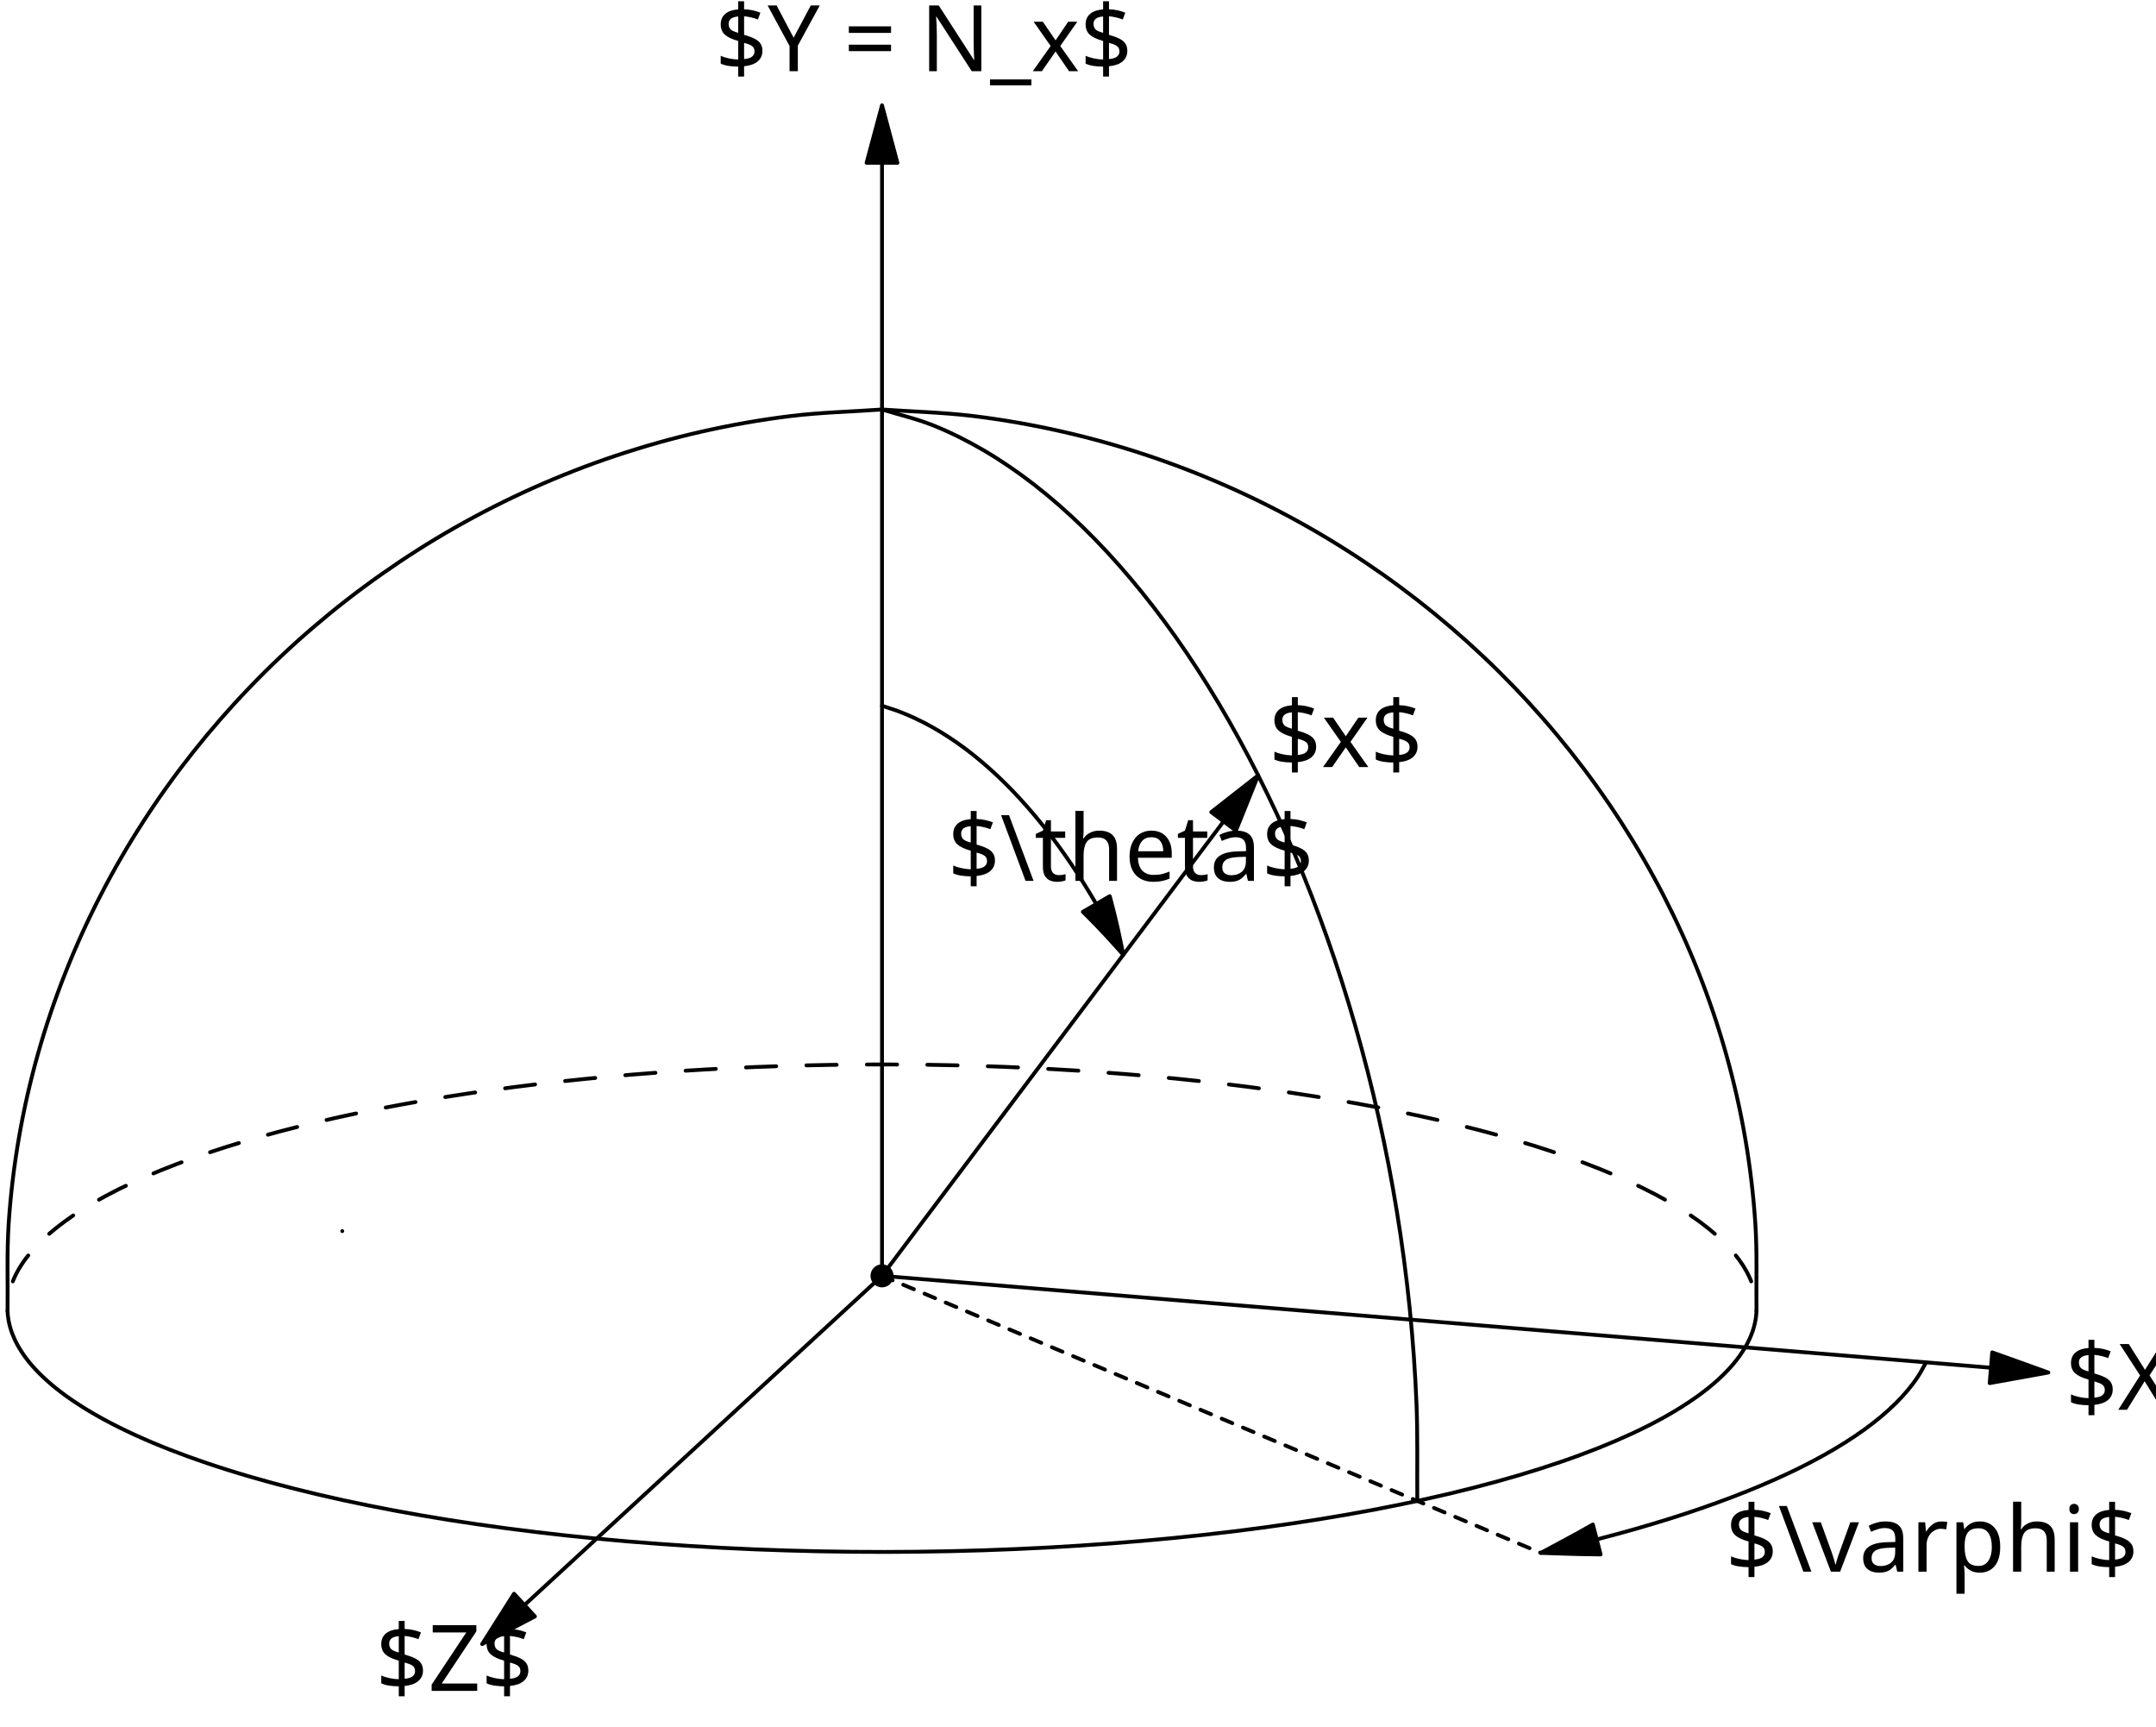
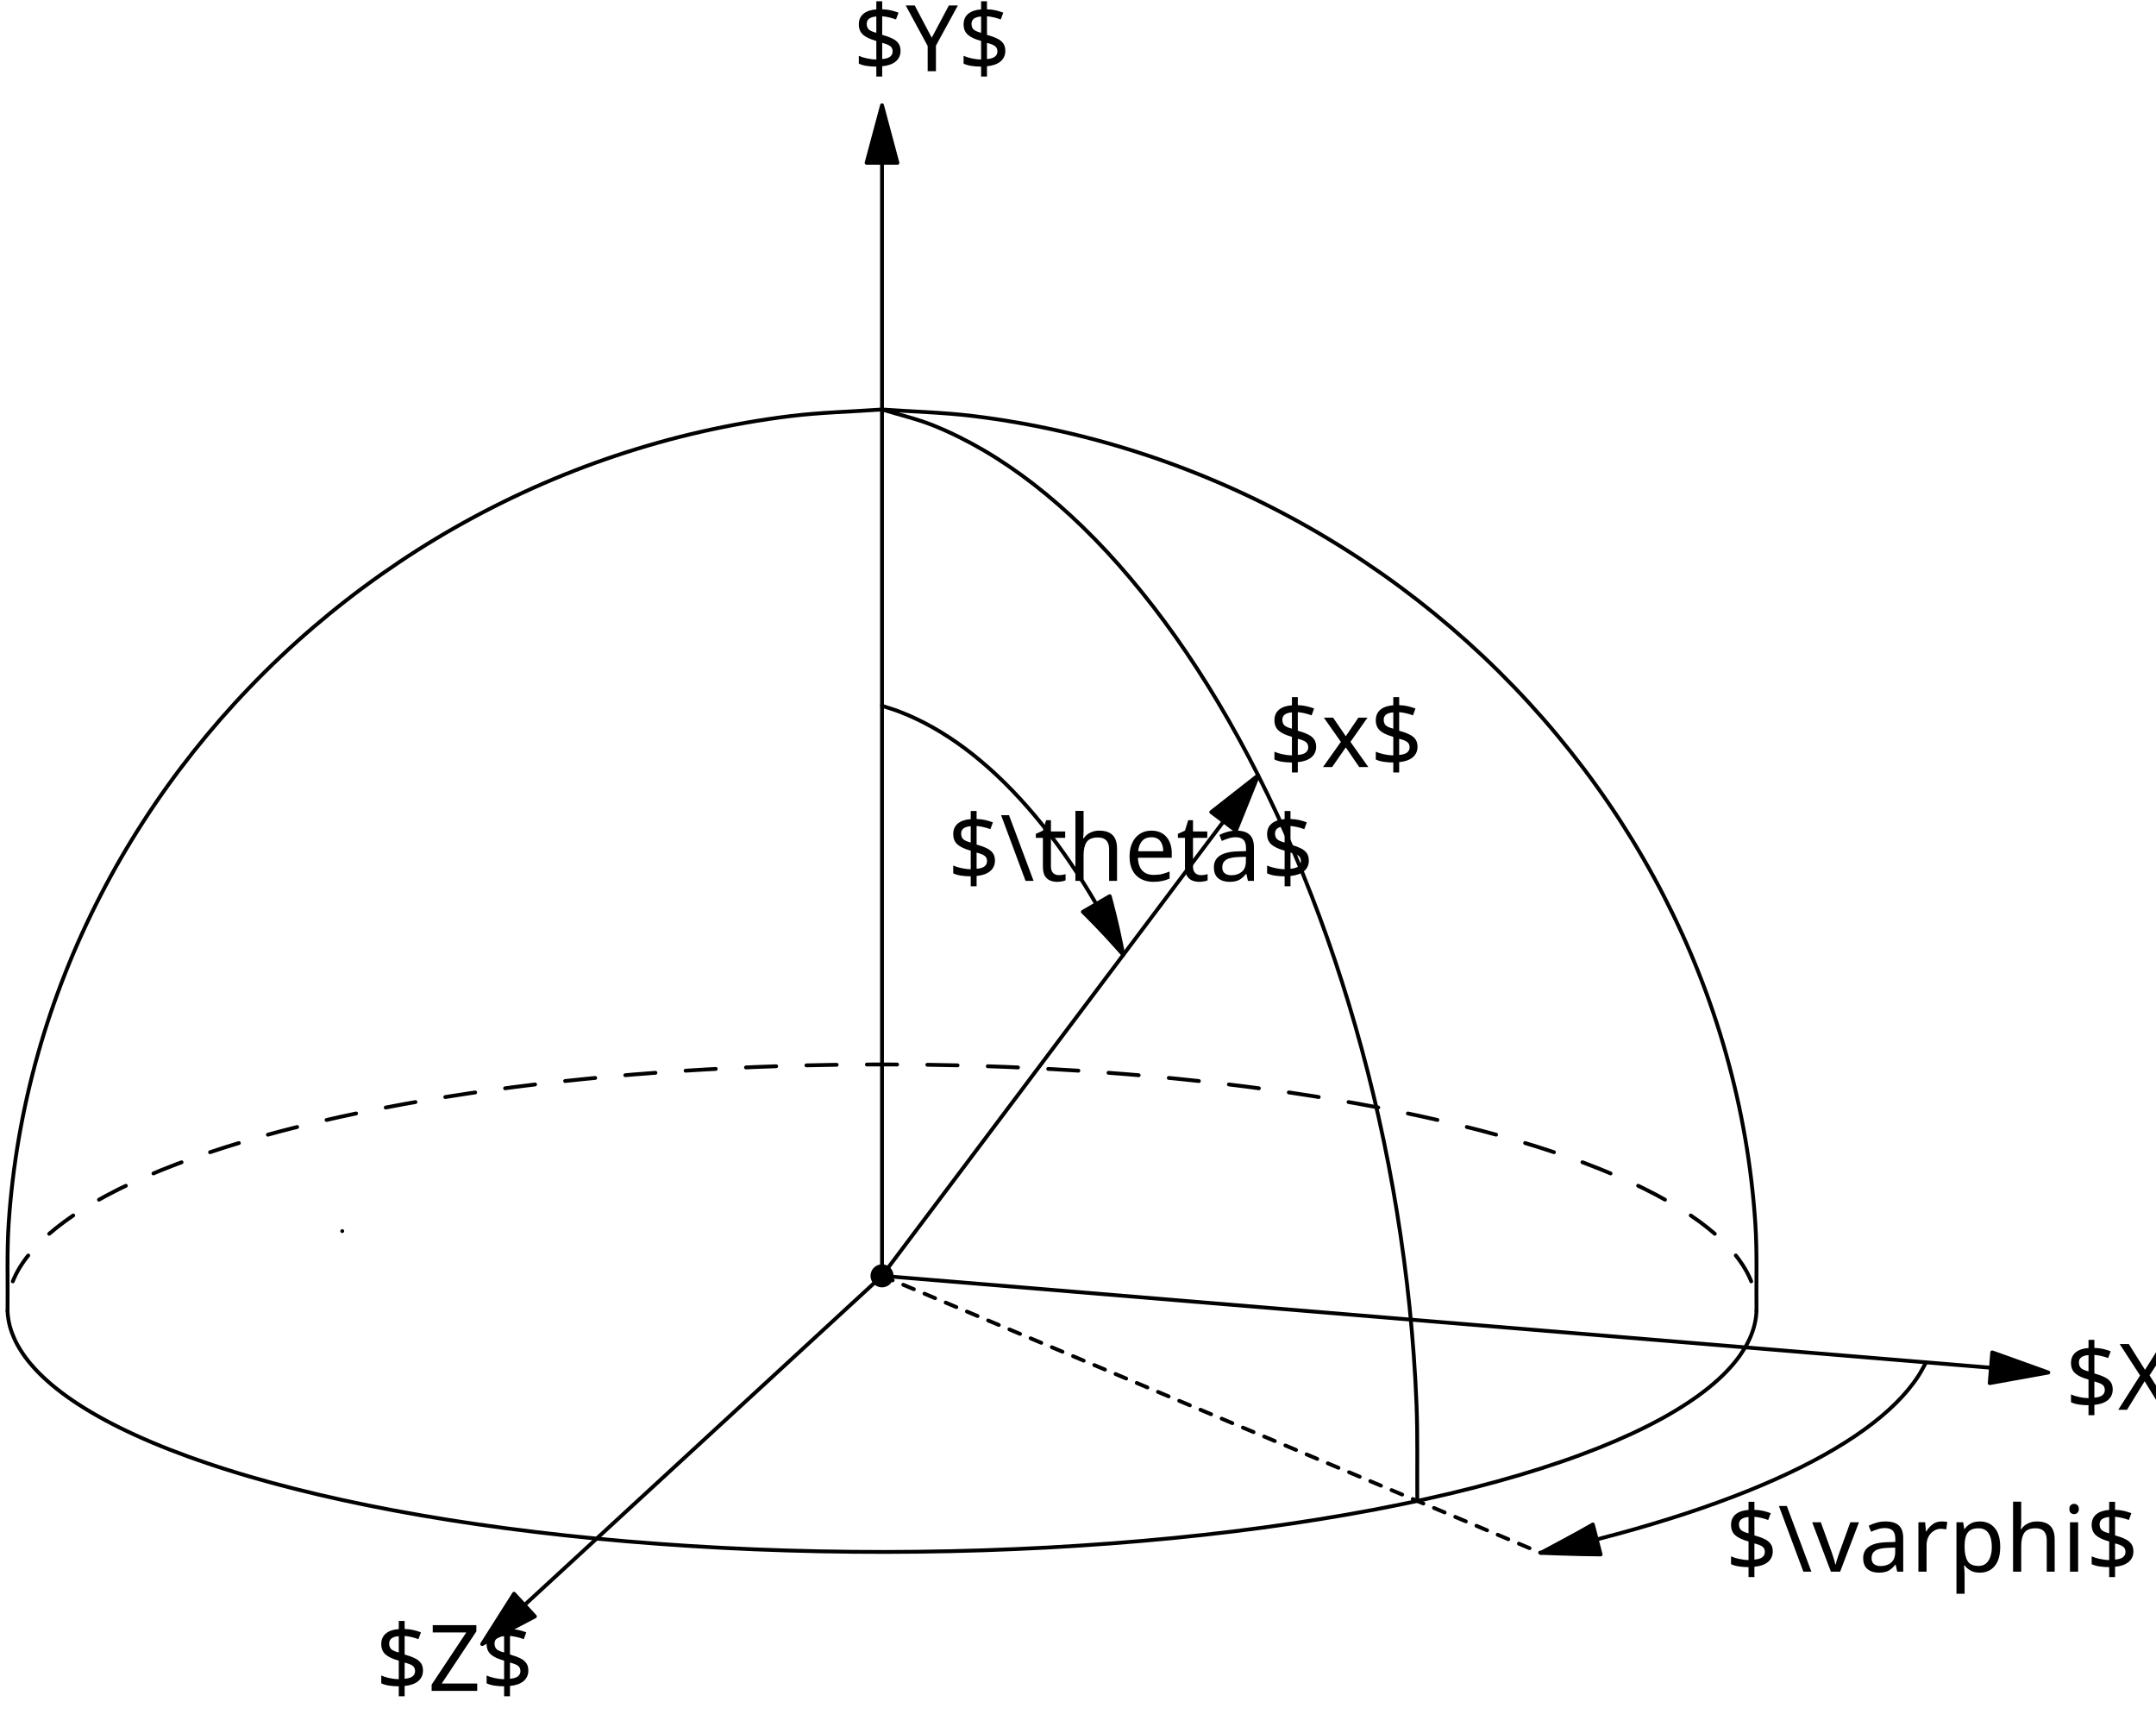
<svg xmlns="http://www.w3.org/2000/svg" width="281pt" height="225pt" viewBox="0 0 281 225" version="1.1" id="svg4643">
  <defs id="defs4647" />
  <g id="surface1">
    <path style="fill:none;stroke-width:5;stroke-linecap:round;stroke-linejoin:round;stroke:rgb(0%,0%,0%);stroke-opacity:1;stroke-miterlimit:10;" d="M 683.555 158.633 L 1149.57 587.617 " transform="matrix(0.1,0,0,-0.1,0,225)" id="path4566" />
    <path style=" stroke:none;fill-rule:nonzero;fill:rgb(0%,0%,0%);fill-opacity:1;" d="M 62.84 214.219 L 69.719 210.617 L 66.996 207.66 L 62.84 214.219 " id="path4568" />
    <path style="fill:none;stroke-width:5;stroke-linecap:round;stroke-linejoin:round;stroke:rgb(0%,0%,0%);stroke-opacity:1;stroke-miterlimit:10;" d="M 628.398 107.812 L 697.188 143.828 L 669.961 173.398 Z M 628.398 107.812 " transform="matrix(0.1,0,0,-0.1,0,225)" id="path4570" />
    <path style="fill:none;stroke-width:5;stroke-linecap:round;stroke-linejoin:round;stroke:rgb(0%,0%,0%);stroke-opacity:1;stroke-miterlimit:10;" d="M 1149.57 2037.852 L 1149.57 587.617 " transform="matrix(0.1,0,0,-0.1,0,225)" id="path4574" />
    <path style=" stroke:none;fill-rule:nonzero;fill:rgb(0%,0%,0%);fill-opacity:1;" d="M 114.957 13.715 L 112.945 21.215 L 116.965 21.215 L 114.957 13.715 " id="path4576" />
    <path style="fill:none;stroke-width:5;stroke-linecap:round;stroke-linejoin:round;stroke:rgb(0%,0%,0%);stroke-opacity:1;stroke-miterlimit:10;" d="M 1149.57 2112.852 L 1129.453 2037.852 L 1169.648 2037.852 Z M 1149.57 2112.852 " transform="matrix(0.1,0,0,-0.1,0,225)" id="path4578" />
    <path style="fill:none;stroke-width:5;stroke-linecap:round;stroke-linejoin:round;stroke:rgb(0%,0%,0%);stroke-opacity:1;stroke-miterlimit:10;" d="M 2594.883 467.852 L 1149.57 587.617 " transform="matrix(0.1,0,0,-0.1,0,225)" id="path4582" />
    <path style=" stroke:none;fill-rule:nonzero;fill:rgb(0%,0%,0%);fill-opacity:1;" d="M 266.965 178.836 L 259.652 176.211 L 259.324 180.219 L 266.965 178.836 " id="path4584" />
    <path style="fill:none;stroke-width:5;stroke-linecap:round;stroke-linejoin:round;stroke:rgb(0%,0%,0%);stroke-opacity:1;stroke-miterlimit:10;" d="M 2669.648 461.641 L 2596.523 487.891 L 2593.242 447.812 Z M 2669.648 461.641 " transform="matrix(0.1,0,0,-0.1,0,225)" id="path4586" />
    <path style="fill:none;stroke-width:5;stroke-linecap:round;stroke-linejoin:round;stroke:rgb(0%,0%,0%);stroke-opacity:1;stroke-dasharray:39.404,39.404;stroke-dashoffset:39.404;stroke-miterlimit:10;" d="M 2289.297 541.914 C 2289.297 544.414 2289.375 546.914 2289.297 549.414 C 2289.18 551.953 2288.945 554.453 2288.633 556.914 C 2288.281 559.414 2287.852 561.914 2287.344 564.414 C 2286.797 566.914 2286.172 569.375 2285.43 571.836 C 2284.688 574.336 2283.828 576.797 2282.891 579.219 C 2281.953 581.719 2280.898 584.141 2279.766 586.562 C 2278.633 589.062 2277.383 591.484 2276.055 593.867 C 2274.688 596.328 2273.242 598.75 2271.719 601.133 C 2270.156 603.594 2268.516 605.977 2266.797 608.359 C 2265.039 610.781 2263.203 613.164 2261.289 615.508 C 2259.336 617.93 2257.305 620.312 2255.195 622.617 C 2253.047 625 2250.859 627.344 2248.555 629.648 C 2246.211 632.031 2243.828 634.375 2241.367 636.641 C 2238.828 639.023 2236.211 641.328 2233.594 643.594 C 2230.859 645.938 2228.086 648.203 2225.273 650.43 C 2222.344 652.773 2219.375 655 2216.406 657.266 C 2211.992 660.352 2207.695 663.555 2203.203 666.562 C 2198.555 669.727 2193.828 672.773 2189.062 675.742 C 2184.102 678.789 2179.062 681.797 2173.984 684.688 C 2168.711 687.695 2163.359 690.625 2157.969 693.477 C 2152.383 696.445 2146.758 699.297 2141.094 702.07 C 2135.234 704.961 2129.297 707.773 2123.359 710.508 C 2117.188 713.32 2111.016 716.055 2104.766 718.711 C 2098.359 721.484 2091.875 724.141 2085.352 726.758 C 2078.672 729.453 2071.953 732.07 2065.195 734.609 C 2058.203 737.227 2051.211 739.766 2044.219 742.227 C 2036.992 744.766 2029.766 747.266 2022.461 749.688 C 2015.039 752.148 2007.539 754.57 2000.039 756.914 C 1992.305 759.297 1984.57 761.641 1976.836 763.906 C 1968.906 766.25 1960.938 768.516 1952.969 770.742 C 1944.766 773.008 1936.602 775.195 1928.398 777.344 C 1920 779.531 1911.562 781.602 1903.125 783.711 C 1894.531 785.781 1885.938 787.891 1877.305 789.883 C 1868.555 791.914 1859.766 793.867 1850.938 795.781 C 1841.992 797.734 1833.047 799.609 1824.102 801.445 C 1815 803.32 1805.898 805.117 1796.758 806.875 C 1787.5 808.672 1778.242 810.391 1768.945 812.07 C 1759.531 813.75 1750.117 815.391 1740.703 816.992 C 1731.172 818.594 1721.602 820.156 1712.031 821.68 C 1702.344 823.203 1692.656 824.688 1682.969 826.133 C 1673.125 827.578 1663.32 828.984 1653.477 830.312 C 1643.555 831.68 1633.594 833.008 1623.633 834.258 C 1613.594 835.547 1603.516 836.797 1593.438 837.969 C 1583.281 839.18 1573.086 840.312 1562.891 841.406 C 1552.617 842.539 1542.344 843.594 1532.031 844.648 C 1521.641 845.664 1511.25 846.641 1500.859 847.578 C 1490.352 848.516 1479.844 849.414 1469.336 850.273 C 1458.789 851.133 1448.164 851.914 1437.578 852.734 C 1426.914 853.477 1416.25 854.219 1405.586 854.922 C 1394.883 855.625 1384.18 856.25 1373.477 856.836 C 1362.734 857.461 1352.031 858.008 1341.289 858.516 C 1330.508 859.023 1319.727 859.492 1308.984 859.922 C 1298.164 860.352 1287.383 860.742 1276.602 861.055 C 1265.781 861.406 1254.961 861.68 1244.141 861.953 C 1233.32 862.188 1222.5 862.422 1211.641 862.578 C 1200.82 862.734 1189.961 862.852 1179.141 862.93 C 1168.281 863.008 1157.422 863.047 1146.602 863.047 C 1135.742 863.047 1124.883 862.969 1114.023 862.891 C 1103.203 862.812 1092.344 862.656 1081.484 862.461 C 1070.664 862.305 1059.805 862.07 1048.984 861.797 C 1038.125 861.523 1027.305 861.211 1016.484 860.859 C 1005.664 860.508 994.844 860.117 984.062 859.688 C 973.242 859.219 962.461 858.75 951.68 858.203 C 940.898 857.695 930.156 857.07 919.375 856.484 C 908.672 855.82 897.969 855.234 887.266 854.531 C 876.602 853.828 865.977 853.086 855.352 852.266 C 844.805 851.484 834.258 850.664 823.75 849.805 C 813.281 848.906 802.852 848.008 792.383 847.031 C 782.031 846.094 771.68 845.078 761.328 844.062 C 751.055 843.008 740.82 841.953 730.547 840.82 C 720.391 839.688 710.273 838.516 700.117 837.305 C 690.078 836.094 680.039 834.844 670 833.555 C 660.078 832.266 650.156 830.938 640.234 829.57 C 630.43 828.203 620.625 826.797 610.82 825.312 C 601.133 823.867 591.484 822.383 581.797 820.82 C 572.227 819.297 562.695 817.734 553.164 816.094 C 543.75 814.492 534.336 812.812 524.961 811.094 C 515.703 809.414 506.445 807.695 497.188 805.859 C 488.047 804.102 478.945 802.266 469.844 800.391 C 460.898 798.516 451.953 796.562 443.008 794.648 C 434.258 792.656 425.469 790.742 416.719 788.672 C 408.125 786.68 399.57 784.609 391.016 782.5 C 382.695 780.43 374.336 778.281 366.016 776.094 C 357.852 773.945 349.727 771.758 341.641 769.453 C 333.711 767.266 325.82 764.961 317.93 762.617 C 310.234 760.352 302.578 758.008 294.922 755.586 C 287.461 753.242 280.039 750.82 272.617 748.32 C 265.391 745.898 258.203 743.398 251.016 740.859 C 244.062 738.359 237.109 735.82 230.195 733.164 C 223.477 730.625 216.797 728.008 210.156 725.312 C 203.711 722.695 197.266 720 190.898 717.227 C 184.688 714.57 178.555 711.797 172.422 708.945 C 166.523 706.211 160.664 703.398 154.805 700.508 C 149.18 697.695 143.594 694.805 138.047 691.836 C 132.734 688.984 127.422 686.016 122.188 683.008 C 117.148 680.078 112.227 676.953 107.227 673.945 C 103.32 671.406 99.375 668.945 95.508 666.328 C 91.797 663.789 88.125 661.211 84.492 658.555 C 81.016 656.016 77.578 653.398 74.219 650.742 C 70.938 648.164 67.773 645.508 64.609 642.812 C 61.602 640.195 58.672 637.539 55.781 634.805 C 53.008 632.148 50.312 629.453 47.695 626.68 C 45.156 624.023 42.695 621.328 40.312 618.516 C 38.047 615.82 35.859 613.086 33.75 610.273 C 31.719 607.539 29.766 604.766 27.93 601.914 C 26.133 599.18 24.453 596.406 22.891 593.516 C 21.367 590.781 19.961 587.93 18.672 585.078 C 17.383 582.266 16.25 579.414 15.234 576.562 C 14.219 573.711 13.359 570.859 12.617 567.969 C 11.875 565.117 11.289 562.227 10.82 559.336 C 10.391 556.445 10.078 553.555 9.922 550.625 C 9.727 547.734 9.844 544.805 9.844 541.914 " transform="matrix(0.1,0,0,-0.1,0,225)" id="path4590" />
    <path style="fill:none;stroke-width:5;stroke-linecap:round;stroke-linejoin:round;stroke:rgb(0%,0%,0%);stroke-opacity:1;stroke-miterlimit:10;" d="M 9.844 541.914 C 9.844 541.328 9.883 540.742 9.922 540.156 C 9.961 539.57 10 538.984 10.039 538.398 C 10.078 537.812 10.117 537.188 10.195 536.602 C 10.234 536.016 10.312 535.43 10.391 534.844 C 10.469 534.258 10.547 533.672 10.625 533.086 C 10.703 532.5 10.781 531.914 10.898 531.328 C 10.977 530.742 11.094 530.156 11.172 529.531 C 11.289 528.945 11.406 528.359 11.523 527.773 C 11.641 527.188 11.758 526.602 11.875 526.016 C 12.031 525.391 12.148 524.805 12.305 524.219 C 12.422 523.633 12.578 523.047 12.734 522.461 C 12.891 521.875 13.047 521.25 13.242 520.664 C 13.398 520.078 13.555 519.492 13.75 518.906 C 13.906 518.32 14.102 517.695 14.297 517.109 C 14.492 516.523 14.688 515.938 14.883 515.352 C 15.078 514.727 15.312 514.141 15.508 513.555 C 16.992 510 18.32 506.406 20 502.93 C 21.758 499.297 23.711 495.781 25.82 492.344 C 28.008 488.711 30.391 485.195 32.891 481.758 C 35.547 478.125 38.359 474.648 41.328 471.211 C 44.414 467.617 47.656 464.141 51.016 460.742 C 54.609 457.188 58.281 453.711 62.07 450.352 C 66.055 446.758 70.195 443.32 74.414 440 C 78.867 436.484 83.438 433.047 88.086 429.727 C 93.008 426.25 98.008 422.852 103.086 419.609 C 108.438 416.133 113.906 412.773 119.414 409.531 C 125.195 406.133 131.094 402.812 137.031 399.609 C 143.32 396.211 149.609 392.969 156.016 389.805 C 162.695 386.484 169.492 383.281 176.289 380.156 C 183.438 376.875 190.664 373.711 197.891 370.664 C 205.508 367.461 213.125 364.336 220.82 361.328 C 228.867 358.203 236.992 355.234 245.078 352.188 C 253.555 349.219 262.031 346.133 270.547 343.281 C 279.414 340.273 288.281 337.383 297.188 334.609 C 306.445 331.68 315.703 328.906 325 326.172 C 334.648 323.359 344.297 320.664 353.945 318.008 C 363.945 315.312 373.945 312.695 383.984 310.156 C 394.336 307.539 404.688 305.039 415.078 302.578 C 425.781 300.078 436.484 297.656 447.227 295.312 C 458.242 292.891 469.297 290.586 480.352 288.359 C 491.719 286.055 503.086 283.867 514.492 281.719 C 526.172 279.531 537.852 277.422 549.57 275.43 C 561.523 273.359 573.516 271.367 585.547 269.453 C 597.812 267.539 610.078 265.664 622.383 263.867 C 634.922 262.031 647.5 260.312 660.039 258.633 C 672.852 256.953 685.703 255.312 698.516 253.789 C 711.562 252.227 724.648 250.742 737.734 249.297 C 751.016 247.891 764.336 246.602 777.656 245.234 C 791.172 244.023 804.648 242.734 818.164 241.562 C 831.797 240.43 845.469 239.336 859.102 238.359 C 872.852 237.344 886.641 236.406 900.43 235.547 C 914.297 234.688 928.203 233.867 942.07 233.164 C 956.055 232.422 970.039 231.797 984.023 231.211 C 998.047 230.664 1012.109 230.156 1026.172 229.727 C 1040.273 229.297 1054.375 228.945 1068.516 228.672 C 1082.656 228.398 1096.797 228.164 1110.938 228.047 C 1125.117 227.891 1139.258 227.852 1153.438 227.852 C 1167.617 227.852 1181.797 227.969 1195.938 228.125 C 1210.117 228.281 1224.258 228.516 1238.398 228.828 C 1252.539 229.141 1266.641 229.492 1280.742 229.961 C 1294.805 230.43 1308.867 230.938 1322.969 231.562 C 1336.953 232.148 1350.938 232.812 1364.922 233.555 C 1378.828 234.336 1392.734 235.156 1406.641 236.055 C 1420.43 236.914 1434.219 237.969 1448.008 238.945 C 1461.641 240.039 1475.312 241.055 1488.945 242.266 C 1502.383 243.438 1515.82 244.688 1529.258 245.977 C 1542.5 247.305 1555.703 248.672 1568.945 250.117 C 1581.914 251.562 1594.922 253.086 1607.891 254.648 C 1620.664 256.211 1633.398 257.852 1646.133 259.57 C 1658.633 261.25 1671.133 263.008 1683.594 264.883 C 1695.82 266.68 1708.047 268.555 1720.234 270.547 C 1732.188 272.461 1744.102 274.453 1756.016 276.562 C 1767.695 278.594 1779.297 280.703 1790.938 282.891 C 1802.266 285.039 1813.594 287.266 1824.883 289.609 C 1835.898 291.875 1846.875 294.18 1857.852 296.641 C 1868.555 298.984 1879.219 301.445 1889.844 303.945 C 1900.195 306.406 1910.508 308.984 1920.82 311.602 C 1930.82 314.141 1940.781 316.797 1950.703 319.531 C 1960.352 322.188 1969.922 324.922 1979.531 327.773 C 1988.789 330.508 1997.969 333.438 2007.188 336.25 C 2016.016 339.18 2024.883 341.992 2033.672 345 C 2042.109 347.891 2050.508 350.859 2058.867 353.945 C 2066.875 356.914 2074.844 359.961 2082.773 363.086 C 2090.352 366.094 2097.891 369.219 2105.391 372.422 C 2112.539 375.508 2119.648 378.672 2126.719 381.953 C 2133.438 385.078 2140.117 388.281 2146.719 391.602 C 2153.008 394.766 2159.258 398.047 2165.43 401.406 C 2171.289 404.609 2177.07 407.93 2182.812 411.367 C 2188.242 414.609 2193.594 417.969 2198.867 421.445 C 2203.867 424.727 2208.789 428.086 2213.633 431.602 C 2218.203 434.922 2222.695 438.359 2227.07 441.875 C 2231.211 445.234 2235.273 448.672 2239.219 452.266 C 2242.891 455.625 2246.523 459.102 2250 462.695 C 2253.281 466.094 2256.445 469.609 2259.492 473.203 C 2262.344 476.641 2265.117 480.156 2267.695 483.789 C 2270.117 487.227 2272.266 490.859 2274.531 494.375 C 2275.117 495.391 2275.703 496.367 2276.25 497.383 C 2276.797 498.359 2277.305 499.336 2277.812 500.352 C 2278.32 501.367 2278.828 502.344 2279.297 503.359 C 2279.766 504.336 2280.234 505.312 2280.703 506.328 C 2281.133 507.305 2281.562 508.32 2281.953 509.297 C 2282.383 510.273 2282.773 511.289 2283.125 512.266 C 2283.516 513.281 2283.867 514.258 2284.219 515.273 C 2284.531 516.25 2284.883 517.227 2285.195 518.242 C 2285.469 519.219 2285.781 520.195 2286.055 521.211 C 2286.328 522.188 2286.562 523.164 2286.797 524.18 C 2287.031 525.156 2287.266 526.133 2287.461 527.109 C 2287.695 528.125 2287.852 529.102 2288.047 530.078 C 2288.203 531.055 2288.359 532.07 2288.516 533.047 C 2288.633 534.023 2288.75 535 2288.867 536.016 C 2288.984 536.992 2289.062 537.969 2289.141 538.945 C 2289.219 539.922 2289.258 540.898 2289.297 541.914 " transform="matrix(0.1,0,0,-0.1,0,225)" id="path4592" />
    <path style="fill:none;stroke-width:5;stroke-linecap:round;stroke-linejoin:round;stroke:rgb(0%,0%,0%);stroke-opacity:1;stroke-miterlimit:10;" d="M 1149.57 1716.445 L 1149.57 1716.445 " transform="matrix(0.1,0,0,-0.1,0,225)" id="path4594" />
    <path style="fill:none;stroke-width:5;stroke-linecap:round;stroke-linejoin:round;stroke:rgb(0%,0%,0%);stroke-opacity:1;stroke-dasharray:40,40;stroke-dashoffset:40;stroke-miterlimit:10;" d="M 2289.297 541.914 L 2289.297 541.914 " transform="matrix(0.1,0,0,-0.1,0,225)" id="path4596" />
    <path style="fill:none;stroke-width:5;stroke-linecap:round;stroke-linejoin:round;stroke:rgb(0%,0%,0%);stroke-opacity:1;stroke-dasharray:40,40;stroke-dashoffset:40;stroke-miterlimit:10;" d="M 9.844 541.914 L 9.844 541.914 " transform="matrix(0.1,0,0,-0.1,0,225)" id="path4598" />
    <path style="fill:none;stroke-width:5;stroke-linecap:round;stroke-linejoin:round;stroke:rgb(0%,0%,0%);stroke-opacity:1;stroke-miterlimit:10;" d="M 2289.297 541.914 C 2288.828 579.805 2290.312 617.773 2287.812 655.586 C 2285.352 692.969 2280.898 730.312 2274.531 767.227 C 2268.203 803.945 2259.883 840.352 2249.805 876.211 C 2239.766 911.914 2227.852 947.188 2214.219 981.719 C 2200.625 1016.211 2185.195 1050.078 2168.242 1083.047 C 2151.211 1116.055 2132.539 1148.281 2112.383 1179.492 C 2092.188 1210.742 2070.391 1241.094 2047.266 1270.273 C 2024.023 1299.57 1999.375 1327.773 1973.438 1354.688 C 1947.383 1381.758 1920.039 1407.578 1891.562 1432.031 C 1862.93 1456.562 1833.086 1479.805 1802.266 1501.523 C 1771.211 1523.359 1739.141 1543.789 1706.211 1562.539 C 1673.047 1581.406 1638.945 1598.711 1604.102 1614.297 C 1568.984 1630 1533.086 1644.023 1496.641 1656.211 C 1459.844 1668.516 1422.383 1679.062 1384.57 1687.617 C 1346.289 1696.289 1307.578 1703.125 1268.633 1707.891 C 1229.141 1712.734 1189.258 1713.594 1149.57 1716.445 " transform="matrix(0.1,0,0,-0.1,0,225)" id="path4600" />
    <path style="fill:none;stroke-width:5;stroke-linecap:round;stroke-linejoin:round;stroke:rgb(0%,0%,0%);stroke-opacity:1;stroke-miterlimit:10;" d="M 9.844 541.914 C 10.312 579.805 8.828 617.773 11.289 655.586 C 13.75 692.969 18.242 730.312 24.609 767.266 C 30.938 803.945 39.219 840.352 49.297 876.211 C 59.336 911.953 71.289 947.188 84.922 981.719 C 98.516 1016.211 113.906 1050.078 130.898 1083.047 C 147.891 1116.094 166.562 1148.281 186.758 1179.492 C 206.953 1210.781 228.711 1241.094 251.875 1270.273 C 275.117 1299.57 299.766 1327.773 325.703 1354.688 C 351.719 1381.758 379.062 1407.578 407.578 1432.031 C 436.211 1456.602 466.016 1479.805 496.875 1501.523 C 527.891 1523.359 559.961 1543.789 592.93 1562.539 C 626.094 1581.406 660.195 1598.711 695.039 1614.297 C 730.156 1630 766.016 1644.062 802.5 1656.211 C 839.297 1668.516 876.719 1679.062 914.57 1687.617 C 952.812 1696.289 991.562 1703.125 1030.508 1707.891 C 1070 1712.734 1109.883 1713.594 1149.57 1716.445 " transform="matrix(0.1,0,0,-0.1,0,225)" id="path4602" />
    <path style="fill:none;stroke-width:5;stroke-linecap:round;stroke-linejoin:round;stroke:rgb(0%,0%,0%);stroke-opacity:1;stroke-miterlimit:10;" d="M 446.055 645.898 L 446.055 645.898 " transform="matrix(0.1,0,0,-0.1,0,225)" id="path4604" />
    <path style="fill:none;stroke-width:5;stroke-linecap:round;stroke-linejoin:round;stroke:#000000;stroke-opacity:1;stroke-miterlimit:10" d="M 1594.766 1179.766 L 1149.57 587.617 " transform="matrix(0.1,0,0,-0.1,0,225)" id="path4610" />
    <path style=" stroke:none;fill-rule:nonzero;fill:rgb(100%,50%,0%);fill-opacity:1;" d="M 163.98 101.027 L 157.867 105.816 L 161.082 108.23 L 163.98 101.027 " id="path4612" />
    <path style="fill:#000000;stroke-width:5.003;stroke-linecap:round;stroke-linejoin:round;stroke:#000000;stroke-opacity:1;stroke-miterlimit:10;stroke-dasharray:none;fill-opacity:1" d="M 1639.805 1239.727 L 1578.672 1191.836 L 1610.82 1167.695 Z M 1639.805 1239.727 " transform="matrix(0.1,0,0,-0.1,0,225)" id="path4614" />
    <path style="fill:none;stroke-width:5;stroke-linecap:round;stroke-linejoin:round;stroke:#000000;stroke-opacity:1;stroke-dasharray:none;stroke-miterlimit:10" d="M 1149.57 1716.445 C 1171.797 1709.531 1194.648 1704.414 1216.289 1695.742 C 1239.102 1686.523 1261.25 1675.469 1282.5 1663.008 C 1305.195 1649.688 1326.953 1634.727 1347.773 1618.594 C 1370.039 1601.289 1391.289 1582.617 1411.523 1562.93 C 1433.164 1541.875 1453.672 1519.648 1473.164 1496.562 C 1493.945 1471.992 1513.594 1446.406 1532.188 1420.117 C 1551.875 1392.227 1570.469 1363.555 1587.93 1334.219 C 1606.367 1303.359 1623.633 1271.797 1639.805 1239.727 C 1656.758 1206.172 1672.539 1172.031 1687.266 1137.422 C 1702.5 1101.562 1716.602 1065.156 1729.609 1028.398 C 1743.008 990.508 1755.234 952.188 1766.328 913.555 C 1777.656 874.062 1787.852 834.219 1796.836 794.141 C 1805.977 753.438 1813.945 712.422 1820.625 671.25 C 1827.383 629.727 1832.969 587.969 1837.227 546.133 C 1841.484 504.219 1844.531 462.148 1846.211 420.039 C 1847.852 378.164 1846.875 336.211 1847.227 294.297 " transform="matrix(0.1,0,0,-0.1,0,225)" id="path4618" />
    <path style="fill:none;stroke-width:5.003;stroke-linecap:round;stroke-linejoin:round;stroke:#000000;stroke-opacity:1;stroke-dasharray:15.008,15.008;stroke-miterlimit:10;stroke-dashoffset:0" d="M 1149.57 587.617 L 2008.164 226.641 " transform="matrix(0.1,0,0,-0.1,0,225)" id="path4620" />
    <path style="fill:none;stroke-width:5;stroke-linecap:round;stroke-linejoin:round;stroke:#000000;stroke-opacity:1;stroke-miterlimit:10" d="M 2081.094 244.141 C 2089.961 246.406 2098.789 248.75 2107.617 251.172 C 2123.047 255.352 2138.477 259.727 2153.789 264.336 C 2168.438 268.711 2183.047 273.281 2197.539 278.047 C 2211.367 282.617 2225.117 287.344 2238.789 292.344 C 2251.719 297.031 2264.609 301.953 2277.383 307.07 C 2289.453 311.953 2301.484 316.992 2313.359 322.305 C 2324.531 327.266 2335.664 332.5 2346.641 337.93 C 2356.914 343.047 2367.109 348.398 2377.148 353.984 C 2386.484 359.219 2395.742 364.688 2404.805 370.391 C 2413.281 375.742 2421.562 381.289 2429.688 387.148 C 2437.188 392.578 2444.531 398.242 2451.641 404.18 C 2458.242 409.688 2464.648 415.469 2470.742 421.523 C 2476.406 427.109 2481.797 432.969 2486.875 439.062 C 2491.602 444.766 2496.055 450.703 2500.078 456.875 C 2503.867 462.656 2506.914 468.867 2510.312 474.844 " transform="matrix(0.1,0,0,-0.1,0,225)" id="path4622" />
    <path style=" stroke:none;fill-rule:nonzero;fill:rgb(0%,0%,100%);fill-opacity:1;" d="M 200.816 202.34 C 202.559 202.395 204.297 202.469 206.039 202.504 C 206.898 202.523 207.758 202.535 208.613 202.543 L 207.605 198.637 C 206.879 199.047 206.148 199.457 205.418 199.863 C 203.895 200.703 202.352 201.512 200.816 202.34 " id="path4624" />
    <path style="fill:#000000;stroke-width:5;stroke-linecap:round;stroke-linejoin:round;stroke:#000000;stroke-opacity:1;stroke-miterlimit:10;fill-opacity:1" d="M 2008.164 226.602 C 2025.586 226.055 2042.969 225.312 2060.391 224.961 C 2068.984 224.766 2077.578 224.648 2086.133 224.57 L 2076.055 263.633 C 2068.789 259.531 2061.484 255.43 2054.18 251.367 C 2038.945 242.969 2023.516 234.883 2008.164 226.602 Z M 2008.164 226.602 " transform="matrix(0.1,0,0,-0.1,0,225)" id="path4626" />
    <path style="fill:none;stroke-width:5.003;stroke-linecap:round;stroke-linejoin:round;stroke:#000000;stroke-opacity:1;stroke-miterlimit:10;stroke-dasharray:none" d="M 1428.789 1072.07 C 1423.984 1080.312 1419.102 1088.438 1414.062 1096.523 C 1408.242 1105.82 1402.305 1115.039 1396.133 1124.141 C 1390.156 1132.969 1384.023 1141.719 1377.695 1150.312 C 1371.523 1158.711 1365.195 1166.953 1358.711 1175.078 C 1352.383 1182.969 1345.938 1190.703 1339.258 1198.281 C 1332.812 1205.625 1326.172 1212.852 1319.375 1219.922 C 1312.773 1226.758 1306.055 1233.438 1299.102 1239.922 C 1292.383 1246.211 1285.547 1252.344 1278.477 1258.242 C 1271.68 1263.984 1264.688 1269.531 1257.578 1274.844 C 1250.625 1280 1243.555 1284.961 1236.367 1289.648 C 1229.336 1294.219 1222.188 1298.594 1214.922 1302.656 C 1207.852 1306.641 1200.625 1310.352 1193.281 1313.789 C 1186.133 1317.148 1178.867 1320.234 1171.484 1323.047 C 1164.297 1325.781 1156.875 1327.891 1149.57 1330.352 " transform="matrix(0.1,0,0,-0.1,0,225)" id="path4630" />
    <path style=" stroke:none;fill-rule:nonzero;fill:rgb(0%,0%,100%);fill-opacity:1;" d="M 146.406 124.41 C 146.164 123.258 145.941 122.102 145.684 120.957 C 145.426 119.836 145.152 118.715 144.859 117.602 C 144.789 117.324 144.715 117.047 144.637 116.77 L 141.133 118.809 C 141.305 118.973 141.473 119.141 141.641 119.309 C 142.453 120.121 143.254 120.953 144.039 121.793 C 144.844 122.652 145.617 123.535 146.406 124.41 " id="path4632" />
    <path style="fill:#000000;stroke-width:5.003;stroke-linecap:round;stroke-linejoin:round;stroke:#000000;stroke-opacity:1;stroke-miterlimit:10;stroke-dasharray:none;fill-opacity:1" d="M 1464.062 1005.898 C 1461.641 1017.422 1459.414 1028.984 1456.836 1040.43 C 1454.258 1051.641 1451.523 1062.852 1448.594 1073.984 C 1447.891 1076.758 1447.148 1079.531 1446.367 1082.305 L 1411.328 1061.914 C 1413.047 1060.273 1414.727 1058.594 1416.406 1056.914 C 1424.531 1048.789 1432.539 1040.469 1440.391 1032.07 C 1448.438 1023.477 1456.172 1014.648 1464.062 1005.898 Z M 1464.062 1005.898 " transform="matrix(0.1,0,0,-0.1,0,225)" id="path4634" />
    <path style="fill:none;stroke-width:30;stroke-linecap:round;stroke-linejoin:round;stroke:rgb(0%,0%,0%);stroke-opacity:1;stroke-miterlimit:10;" d="M 1149.57 587.617 L 1149.57 587.617 " transform="matrix(0.1,0,0,-0.1,0,225)" id="path4638" />
    <text xml:space="preserve" style="font-style:normal;font-weight:normal;font-size:12px;line-height:1000%;font-family:sans-serif;letter-spacing:0px;word-spacing:0px;fill:#000000;fill-opacity:1;stroke:none;stroke-width:0.75px;stroke-linecap:butt;stroke-linejoin:miter;stroke-opacity:1" x="224.864" y="204.79" id="text5196">
      <tspan id="tspan5194" x="224.864" y="204.79" style="stroke-width:0.75px">$\varphi$</tspan>
    </text>
    <text xml:space="preserve" style="font-style:normal;font-weight:normal;font-size:12px;line-height:1000%;font-family:sans-serif;letter-spacing:0px;word-spacing:0px;fill:#000000;fill-opacity:1;stroke:none;stroke-width:0.75px;stroke-linecap:butt;stroke-linejoin:miter;stroke-opacity:1" x="123.487" y="114.777" id="text5200">
      <tspan id="tspan5198" x="123.487" y="114.777" style="stroke-width:0.75px">$\theta$</tspan>
    </text>
    <text xml:space="preserve" style="font-style:normal;font-weight:normal;font-size:12px;line-height:1000%;font-family:sans-serif;letter-spacing:0px;word-spacing:0px;fill:#000000;fill-opacity:1;stroke:none;stroke-width:0.75px;stroke-linecap:butt;stroke-linejoin:miter;stroke-opacity:1" x="48.943" y="220.315" id="text5208">
      <tspan id="tspan5206" x="48.943" y="220.315" style="stroke-width:0.75px">$Z$</tspan>
    </text>
    <text xml:space="preserve" style="font-style:normal;font-weight:normal;font-size:12px;line-height:1000%;font-family:sans-serif;letter-spacing:0px;word-spacing:0px;fill:#000000;fill-opacity:1;stroke:none;stroke-width:0.75px;stroke-linecap:butt;stroke-linejoin:miter;stroke-opacity:1" x="269.171" y="183.692" id="text5212">
      <tspan id="tspan5210" x="269.171" y="183.692" style="stroke-width:0.75px">$X$</tspan>
    </text>
-     <text xml:space="preserve" style="font-style:normal;font-weight:normal;font-size:12px;line-height:1000%;font-family:sans-serif;letter-spacing:0px;word-spacing:0px;fill:#000000;fill-opacity:1;stroke:none;stroke-width:0.75px;stroke-linecap:butt;stroke-linejoin:miter;stroke-opacity:1" x="93.184" y="9.273" id="text5216">
-       <tspan id="tspan5214" x="93.184" y="9.273" style="stroke-width:0.75px">$Y = N_x$</tspan>
+     <text xml:space="preserve" style="font-style:normal;font-weight:normal;font-size:12px;line-height:1000%;font-family:sans-serif;letter-spacing:0px;word-spacing:0px;fill:#000000;fill-opacity:1;stroke:none;stroke-width:0.75px;stroke-linecap:butt;stroke-linejoin:miter;stroke-opacity:1" x="111.184" y="9.273" id="text5216">
+       <tspan id="tspan5214" x="111.184" y="9.273" style="stroke-width:0.75px">$Y$</tspan>
    </text>
    <text xml:space="preserve" style="font-style:normal;font-weight:normal;font-size:12px;line-height:1000%;font-family:sans-serif;letter-spacing:0px;word-spacing:0px;fill:#000000;fill-opacity:1;stroke:none;stroke-width:0.75px;stroke-linecap:butt;stroke-linejoin:miter;stroke-opacity:1" x="165.352" y="99.945" id="text5220">
      <tspan id="tspan5218" x="165.352" y="99.945" style="stroke-width:0.75px">$x$</tspan>
    </text>
  </g>
</svg>
